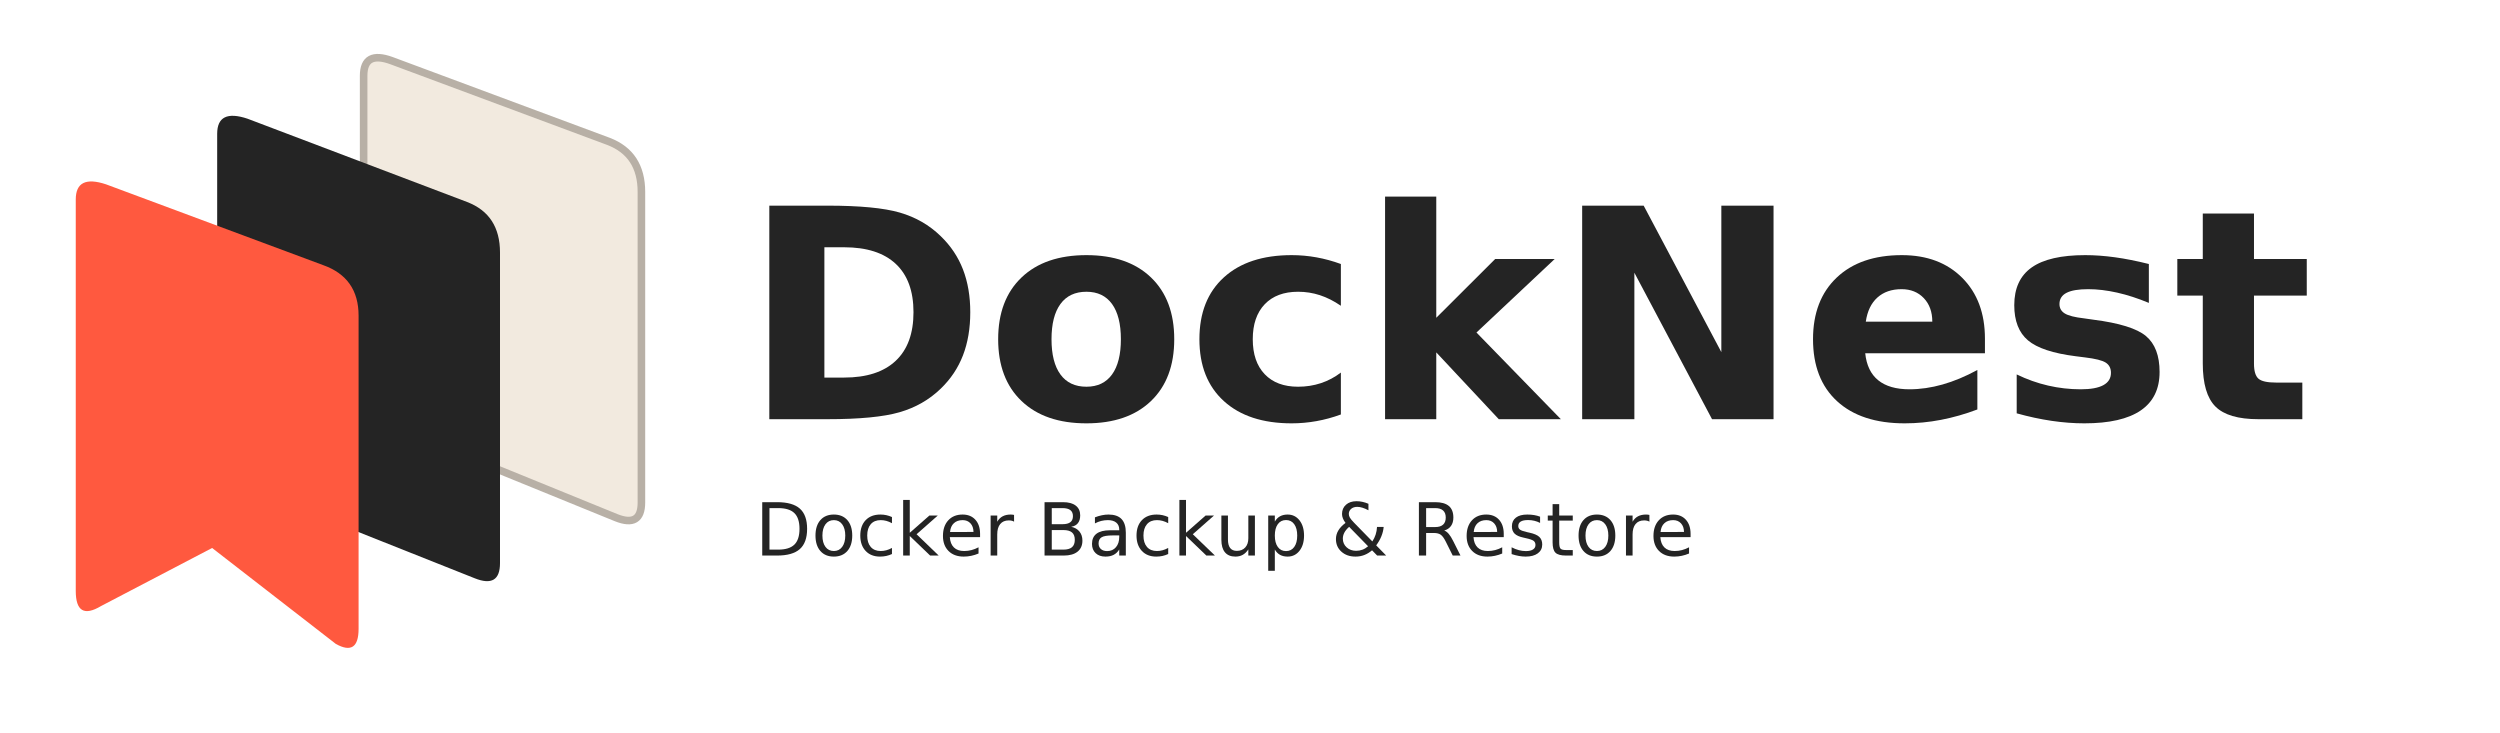
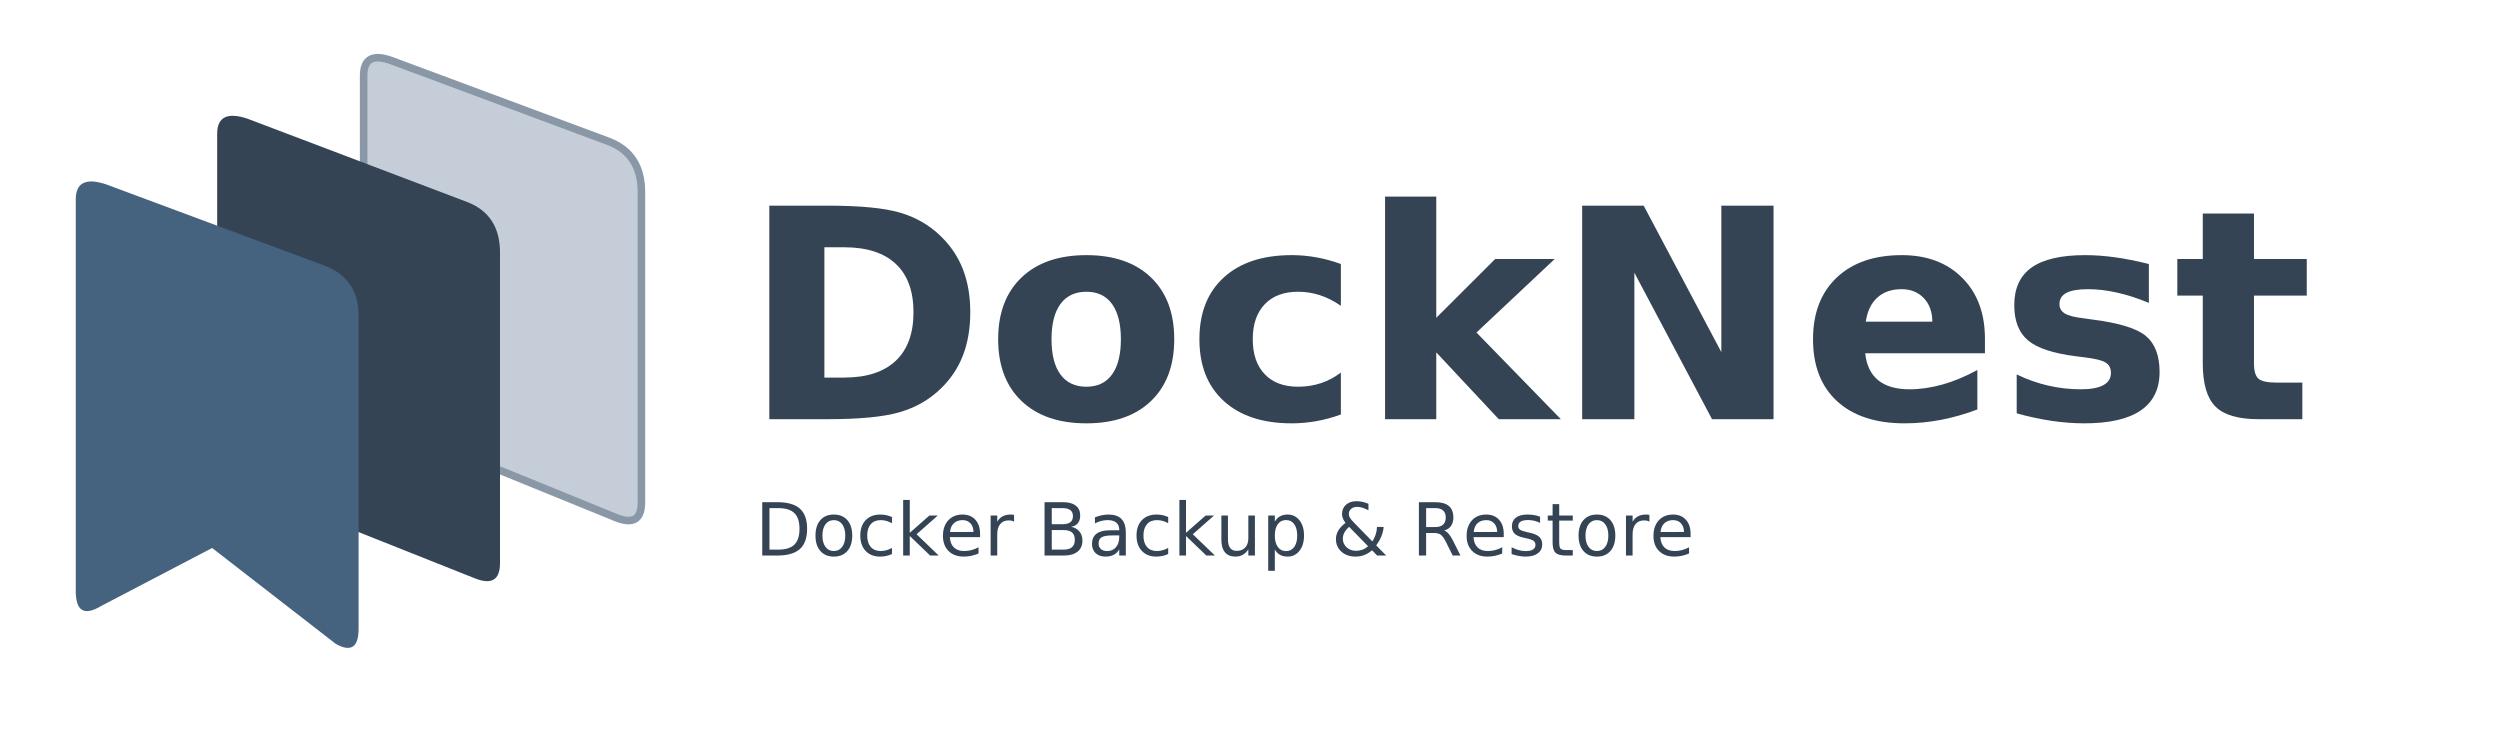
<svg xmlns="http://www.w3.org/2000/svg" width="990" height="290" viewBox="0 0 990 290" role="img" aria-label="DockNest">
  <g transform="translate(20,18)">
-     <path fill="#F2EADF" stroke="#B8B0A6" stroke-width="3" stroke-linejoin="round" d="M124 12 Q124 2 135 6 L221 38 Q234 43 234 58 L234 181 Q234 191 224 187 L143 154 Q124 147 124 132Z" />
-     <path fill="#242424" d="M66 35 Q66 25 78 29 L165 62 Q178 67 178 82 L178 205 Q178 215 168 211 L85 178 Q66 171 66 156Z" />
-     <path fill="#FF593F" d="M10 61 Q10 51 22 55 L108 87 Q122 92 122 107 L122 231 Q122 242 113 237 L64 199 L20 222 Q10 228 10 216Z" />
+     <path fill="#C5CED8" stroke="#8997A7" stroke-width="3" stroke-linejoin="round" d="M124 12 Q124 2 135 6 L221 38 Q234 43 234 58 L234 181 Q234 191 224 187 L143 154 Q124 147 124 132Z" />
+     <path fill="#344454" d="M66 35 Q66 25 78 29 L165 62 Q178 67 178 82 L178 205 Q178 215 168 211 L85 178 Q66 171 66 156Z" />
+     <path fill="#45627F" d="M10 61 Q10 51 22 55 L108 87 Q122 92 122 107 L122 231 Q122 242 113 237 L64 199 L20 222 Q10 228 10 216Z" />
  </g>
-   <g fill="#242424" transform="translate(294,166) scale(0.05664062,-0.05664062)">
+   <g fill="#344454" transform="translate(294,166) scale(0.05664062,-0.05664062)">
    <path transform="translate(0,0)" d="M573 1202V291H711Q947 291 1071.5 408.0Q1196 525 1196 748Q1196 970 1072.0 1086.0Q948 1202 711 1202ZM188 1493H594Q934 1493 1100.5 1444.5Q1267 1396 1386 1280Q1491 1179 1542.0 1047.0Q1593 915 1593 748Q1593 579 1542.0 446.5Q1491 314 1386 213Q1266 97 1098.0 48.5Q930 0 594 0H188Z" />
    <path transform="translate(1700,0)" d="M705 891Q586 891 523.5 805.5Q461 720 461 559Q461 398 523.5 312.5Q586 227 705 227Q822 227 884.0 312.5Q946 398 946 559Q946 720 884.0 805.5Q822 891 705 891ZM705 1147Q994 1147 1156.5 991.0Q1319 835 1319 559Q1319 283 1156.5 127.0Q994 -29 705 -29Q415 -29 251.5 127.0Q88 283 88 559Q88 835 251.5 991.0Q415 1147 705 1147Z" />
    <path transform="translate(3107,0)" d="M1077 1085V793Q1004 843 930.5 867.0Q857 891 778 891Q628 891 544.5 803.5Q461 716 461 559Q461 402 544.5 314.5Q628 227 778 227Q862 227 937.5 252.0Q1013 277 1077 326V33Q993 2 906.5 -13.5Q820 -29 733 -29Q430 -29 259.0 126.5Q88 282 88 559Q88 836 259.0 991.5Q430 1147 733 1147Q821 1147 906.5 1131.5Q992 1116 1077 1085Z" />
    <path transform="translate(4321,0)" d="M172 1556H530V709L942 1120H1358L811 606L1401 0H967L530 467V0H172Z" />
    <path transform="translate(5683,0)" d="M188 1493H618L1161 469V1493H1526V0H1096L553 1024V0H188Z" />
    <path transform="translate(7397,0)" d="M1290 563V461H453Q466 335 544.0 272.0Q622 209 762 209Q875 209 993.5 242.5Q1112 276 1237 344V68Q1110 20 983.0 -4.5Q856 -29 729 -29Q425 -29 256.5 125.5Q88 280 88 559Q88 833 253.5 990.0Q419 1147 709 1147Q973 1147 1131.5 988.0Q1290 829 1290 563ZM922 682Q922 784 862.5 846.5Q803 909 707 909Q603 909 538.0 850.5Q473 792 457 682Z" />
    <path transform="translate(8786,0)" d="M1047 1085V813Q932 861 825.0 885.0Q718 909 623 909Q521 909 471.5 883.5Q422 858 422 805Q422 762 459.5 739.0Q497 716 594 705L657 696Q932 661 1027.0 581.0Q1122 501 1122 330Q1122 151 990.0 61.0Q858 -29 596 -29Q485 -29 366.5 -11.5Q248 6 123 41V313Q230 261 342.5 235.0Q455 209 571 209Q676 209 729.0 238.0Q782 267 782 324Q782 372 745.5 395.5Q709 419 600 432L537 440Q298 470 202.0 551.0Q106 632 106 797Q106 975 228.0 1061.0Q350 1147 602 1147Q701 1147 810.0 1132.0Q919 1117 1047 1085Z" />
    <path transform="translate(10005,0)" d="M563 1438V1120H932V864H563V389Q563 311 594.0 283.5Q625 256 717 256H901V0H594Q382 0 293.5 88.5Q205 177 205 389V864H27V1120H205V1438Z" />
  </g>
-   <g fill="#242424" transform="translate(299,220) scale(0.01416016,-0.01416016)">
+   <g fill="#344454" transform="translate(299,220) scale(0.01416016,-0.01416016)">
    <path transform="translate(0,0)" d="M403 1327V166H647Q956 166 1099.5 306.0Q1243 446 1243 748Q1243 1048 1099.5 1187.5Q956 1327 647 1327ZM201 1493H616Q1050 1493 1253.0 1312.5Q1456 1132 1456 748Q1456 362 1252.0 181.0Q1048 0 616 0H201Z" />
    <path transform="translate(1577,0)" d="M627 991Q479 991 393.0 875.5Q307 760 307 559Q307 358 392.5 242.5Q478 127 627 127Q774 127 860.0 243.0Q946 359 946 559Q946 758 860.0 874.5Q774 991 627 991ZM627 1147Q867 1147 1004.0 991.0Q1141 835 1141 559Q1141 284 1004.0 127.5Q867 -29 627 -29Q386 -29 249.5 127.5Q113 284 113 559Q113 835 249.5 991.0Q386 1147 627 1147Z" />
    <path transform="translate(2830,0)" d="M999 1077V905Q921 948 842.5 969.5Q764 991 684 991Q505 991 406.0 877.5Q307 764 307 559Q307 354 406.0 240.5Q505 127 684 127Q764 127 842.5 148.5Q921 170 999 213V43Q922 7 839.5 -11.0Q757 -29 664 -29Q411 -29 262.0 130.0Q113 289 113 559Q113 833 263.5 990.0Q414 1147 676 1147Q761 1147 842.0 1129.5Q923 1112 999 1077Z" />
    <path transform="translate(3956,0)" d="M186 1556H371V637L920 1120H1155L561 596L1180 0H940L371 547V0H186Z" />
    <path transform="translate(5142,0)" d="M1151 606V516H305Q317 326 419.5 226.5Q522 127 705 127Q811 127 910.5 153.0Q1010 179 1108 231V57Q1009 15 905.0 -7.0Q801 -29 694 -29Q426 -29 269.5 127.0Q113 283 113 549Q113 824 261.5 985.5Q410 1147 662 1147Q888 1147 1019.5 1001.5Q1151 856 1151 606ZM967 660Q965 811 882.5 901.0Q800 991 664 991Q510 991 417.5 904.0Q325 817 311 659Z" />
    <path transform="translate(6402,0)" d="M842 948Q811 966 774.5 974.5Q738 983 694 983Q538 983 454.5 881.5Q371 780 371 590V0H186V1120H371V946Q429 1048 522.0 1097.5Q615 1147 748 1147Q767 1147 790.0 1144.5Q813 1142 841 1137Z" />
    <path transform="translate(7244,0)" d="" />
    <path transform="translate(7895,0)" d="M403 713V166H727Q890 166 968.5 233.5Q1047 301 1047 440Q1047 580 968.5 646.5Q890 713 727 713ZM403 1327V877H702Q850 877 922.5 932.5Q995 988 995 1102Q995 1215 922.5 1271.0Q850 1327 702 1327ZM201 1493H717Q948 1493 1073.0 1397.0Q1198 1301 1198 1124Q1198 987 1134.0 906.0Q1070 825 946 805Q1095 773 1177.5 671.5Q1260 570 1260 418Q1260 218 1124.0 109.0Q988 0 737 0H201Z" />
    <path transform="translate(9300,0)" d="M702 563Q479 563 393.0 512.0Q307 461 307 338Q307 240 371.5 182.5Q436 125 547 125Q700 125 792.5 233.5Q885 342 885 522V563ZM1069 639V0H885V170Q822 68 728.0 19.5Q634 -29 498 -29Q326 -29 224.5 67.5Q123 164 123 326Q123 515 249.5 611.0Q376 707 627 707H885V725Q885 852 801.5 921.5Q718 991 567 991Q471 991 380.0 968.0Q289 945 205 899V1069Q306 1108 401.0 1127.5Q496 1147 586 1147Q829 1147 949.0 1021.0Q1069 895 1069 639Z" />
    <path transform="translate(10555,0)" d="M999 1077V905Q921 948 842.5 969.5Q764 991 684 991Q505 991 406.0 877.5Q307 764 307 559Q307 354 406.0 240.5Q505 127 684 127Q764 127 842.5 148.5Q921 170 999 213V43Q922 7 839.5 -11.0Q757 -29 664 -29Q411 -29 262.0 130.0Q113 289 113 559Q113 833 263.5 990.0Q414 1147 676 1147Q761 1147 842.0 1129.5Q923 1112 999 1077Z" />
    <path transform="translate(11681,0)" d="M186 1556H371V637L920 1120H1155L561 596L1180 0H940L371 547V0H186Z" />
    <path transform="translate(12867,0)" d="M174 442V1120H358V449Q358 290 420.0 210.5Q482 131 606 131Q755 131 841.5 226.0Q928 321 928 485V1120H1112V0H928V172Q861 70 772.5 20.5Q684 -29 567 -29Q374 -29 274.0 91.0Q174 211 174 442ZM637 1147Z" />
    <path transform="translate(14165,0)" d="M371 168V-426H186V1120H371V950Q429 1050 517.5 1098.5Q606 1147 729 1147Q933 1147 1060.5 985.0Q1188 823 1188 559Q1188 295 1060.5 133.0Q933 -29 729 -29Q606 -29 517.5 19.5Q429 68 371 168ZM997 559Q997 762 913.5 877.5Q830 993 684 993Q538 993 454.5 877.5Q371 762 371 559Q371 356 454.5 240.5Q538 125 684 125Q830 125 913.5 240.5Q997 356 997 559Z" />
    <path transform="translate(15465,0)" d="" />
    <path transform="translate(16116,0)" d="M498 803Q407 722 364.5 641.5Q322 561 322 473Q322 327 428.0 230.0Q534 133 694 133Q789 133 872.0 164.5Q955 196 1028 260ZM639 915 1147 395Q1206 484 1239.0 585.5Q1272 687 1278 801H1464Q1452 669 1400.0 540.0Q1348 411 1255 285L1534 0H1282L1139 147Q1035 58 921.0 14.5Q807 -29 676 -29Q435 -29 282.0 108.5Q129 246 129 461Q129 589 196.0 701.5Q263 814 397 913Q349 976 324.0 1038.5Q299 1101 299 1161Q299 1323 410.0 1421.5Q521 1520 705 1520Q788 1520 870.5 1502.0Q953 1484 1038 1448V1266Q951 1313 872.0 1337.5Q793 1362 725 1362Q620 1362 554.5 1306.5Q489 1251 489 1163Q489 1112 518.5 1060.5Q548 1009 639 915Z" />
    <path transform="translate(17713,0)" d="" />
    <path transform="translate(18364,0)" d="M909 700Q974 678 1035.5 606.0Q1097 534 1159 408L1364 0H1147L956 383Q882 533 812.5 582.0Q743 631 623 631H403V0H201V1493H657Q913 1493 1039.0 1386.0Q1165 1279 1165 1063Q1165 922 1099.5 829.0Q1034 736 909 700ZM403 1327V797H657Q803 797 877.5 864.5Q952 932 952 1063Q952 1194 877.5 1260.5Q803 1327 657 1327Z" />
    <path transform="translate(19787,0)" d="M1151 606V516H305Q317 326 419.5 226.5Q522 127 705 127Q811 127 910.5 153.0Q1010 179 1108 231V57Q1009 15 905.0 -7.0Q801 -29 694 -29Q426 -29 269.5 127.0Q113 283 113 549Q113 824 261.5 985.5Q410 1147 662 1147Q888 1147 1019.5 1001.5Q1151 856 1151 606ZM967 660Q965 811 882.5 901.0Q800 991 664 991Q510 991 417.5 904.0Q325 817 311 659Z" />
    <path transform="translate(21047,0)" d="M907 1087V913Q829 953 745.0 973.0Q661 993 571 993Q434 993 365.5 951.0Q297 909 297 825Q297 761 346.0 724.5Q395 688 543 655L606 641Q802 599 884.5 522.5Q967 446 967 309Q967 153 843.5 62.0Q720 -29 504 -29Q414 -29 316.5 -11.5Q219 6 111 41V231Q213 178 312.0 151.5Q411 125 508 125Q638 125 708.0 169.5Q778 214 778 295Q778 370 727.5 410.0Q677 450 506 487L442 502Q271 538 195.0 612.5Q119 687 119 817Q119 975 231.0 1061.0Q343 1147 549 1147Q651 1147 741.0 1132.0Q831 1117 907 1087Z" />
    <path transform="translate(22114,0)" d="M375 1438V1120H754V977H375V369Q375 232 412.5 193.0Q450 154 565 154H754V0H565Q352 0 271.0 79.5Q190 159 190 369V977H55V1120H190V1438Z" />
    <path transform="translate(22917,0)" d="M627 991Q479 991 393.0 875.5Q307 760 307 559Q307 358 392.5 242.5Q478 127 627 127Q774 127 860.0 243.0Q946 359 946 559Q946 758 860.0 874.5Q774 991 627 991ZM627 1147Q867 1147 1004.0 991.0Q1141 835 1141 559Q1141 284 1004.0 127.5Q867 -29 627 -29Q386 -29 249.5 127.5Q113 284 113 559Q113 835 249.5 991.0Q386 1147 627 1147Z" />
    <path transform="translate(24170,0)" d="M842 948Q811 966 774.5 974.5Q738 983 694 983Q538 983 454.5 881.5Q371 780 371 590V0H186V1120H371V946Q429 1048 522.0 1097.5Q615 1147 748 1147Q767 1147 790.0 1144.5Q813 1142 841 1137Z" />
    <path transform="translate(25012,0)" d="M1151 606V516H305Q317 326 419.5 226.5Q522 127 705 127Q811 127 910.5 153.0Q1010 179 1108 231V57Q1009 15 905.0 -7.0Q801 -29 694 -29Q426 -29 269.5 127.0Q113 283 113 549Q113 824 261.5 985.5Q410 1147 662 1147Q888 1147 1019.5 1001.5Q1151 856 1151 606ZM967 660Q965 811 882.5 901.0Q800 991 664 991Q510 991 417.5 904.0Q325 817 311 659Z" />
  </g>
</svg>
